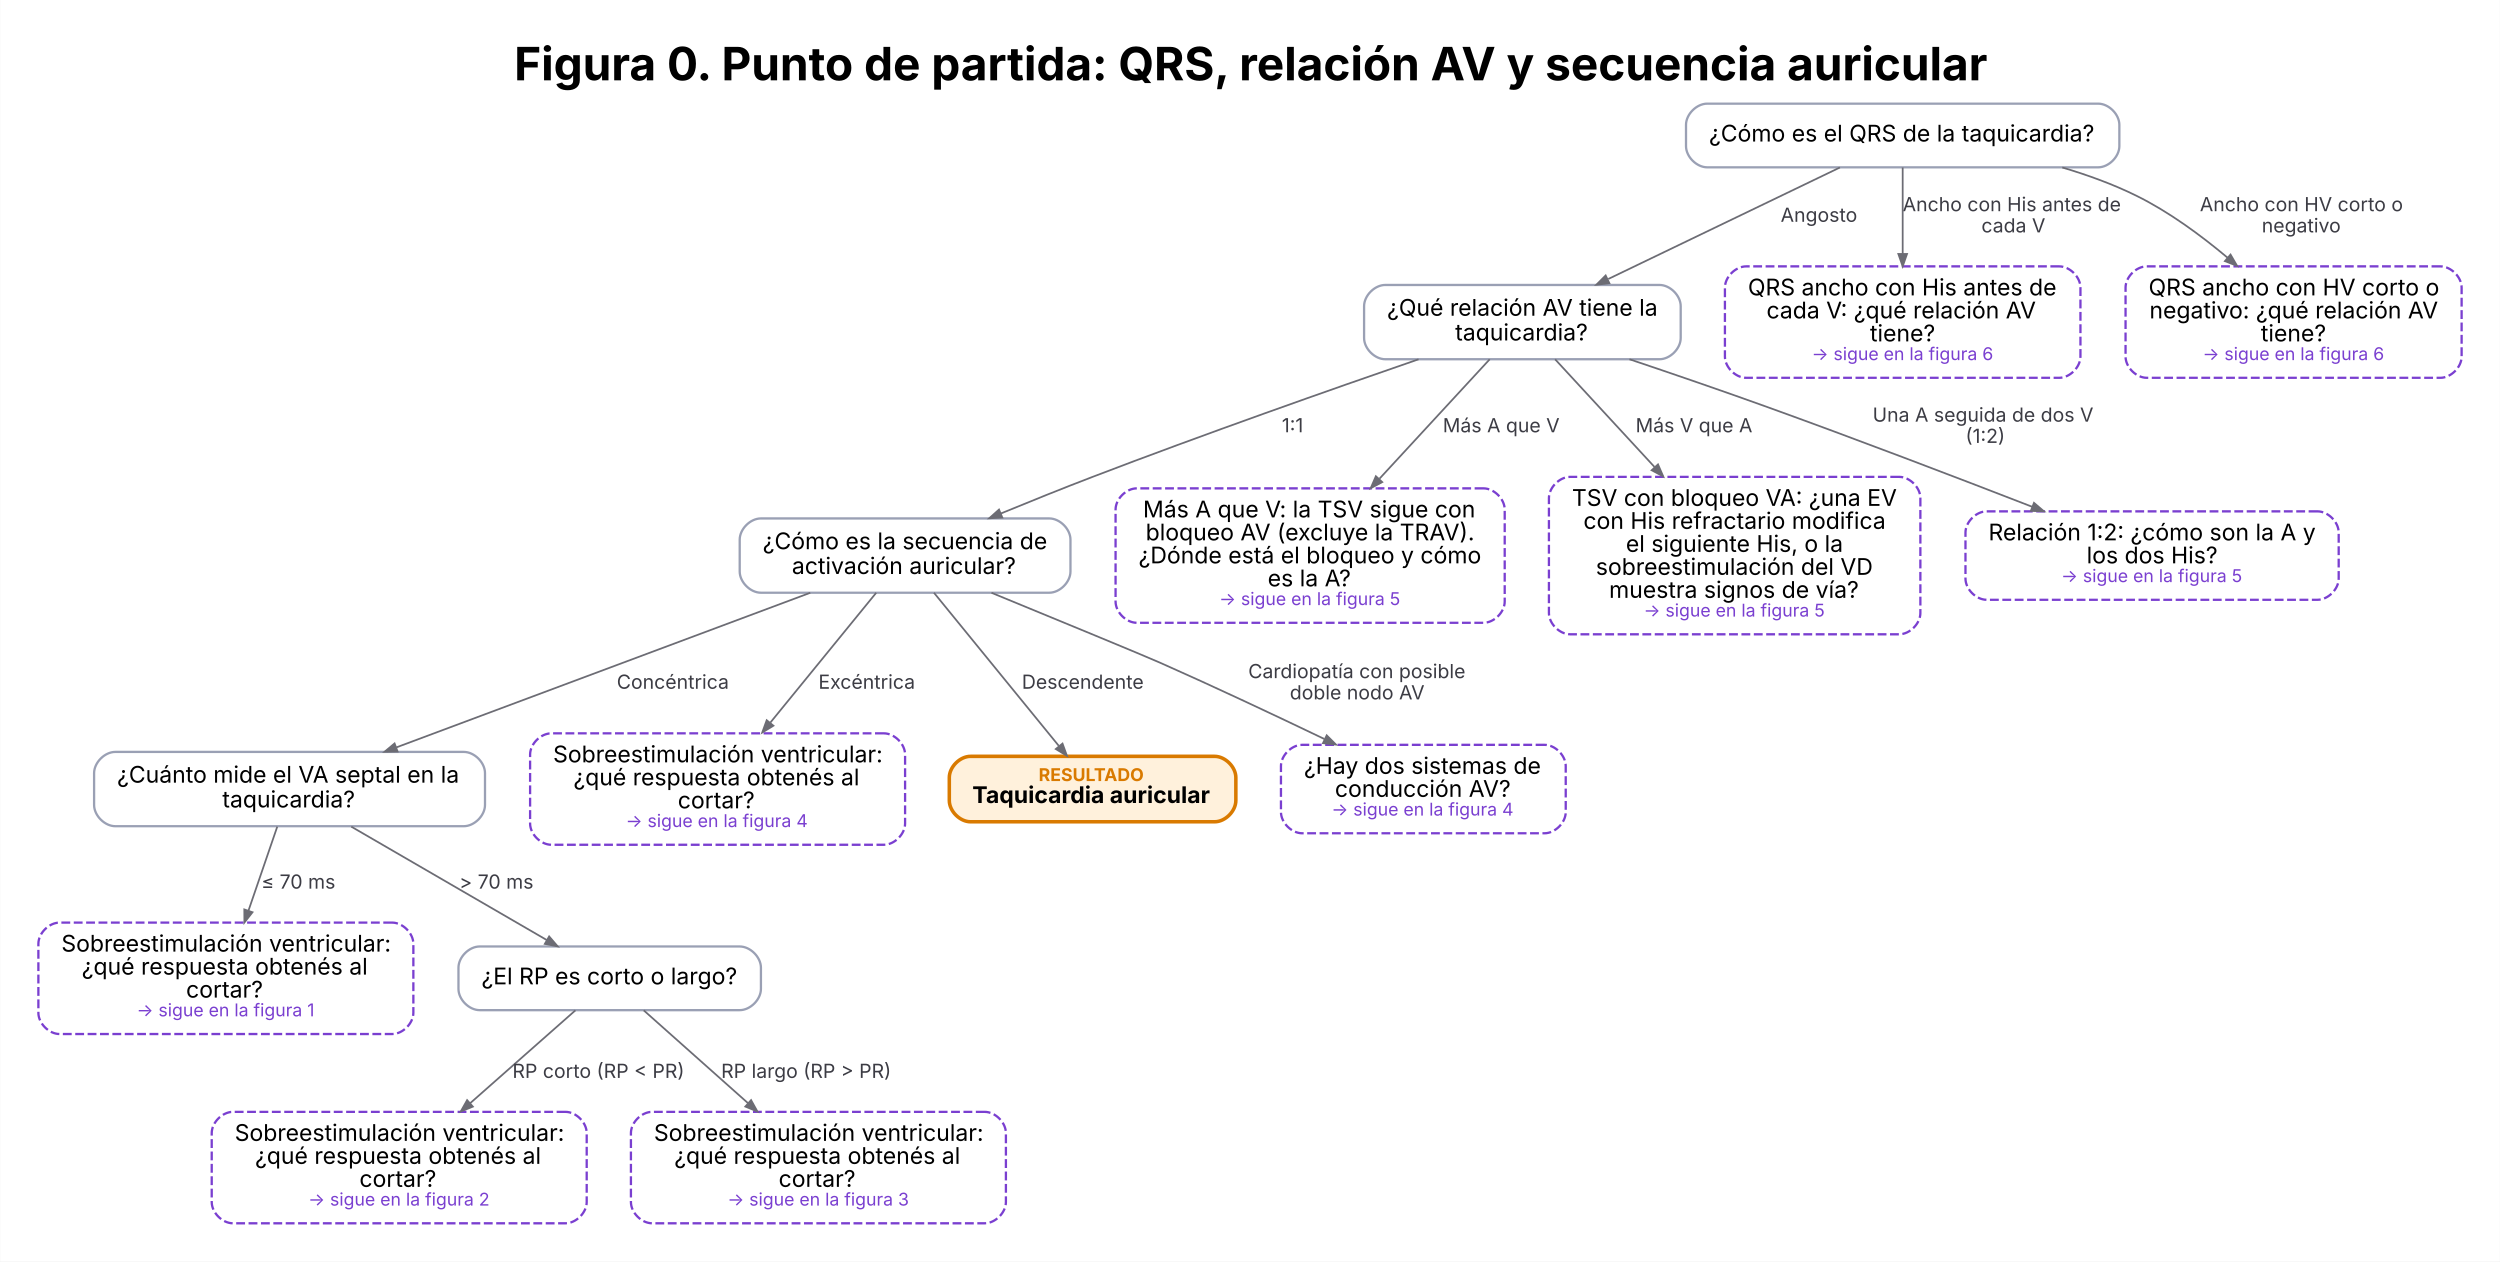
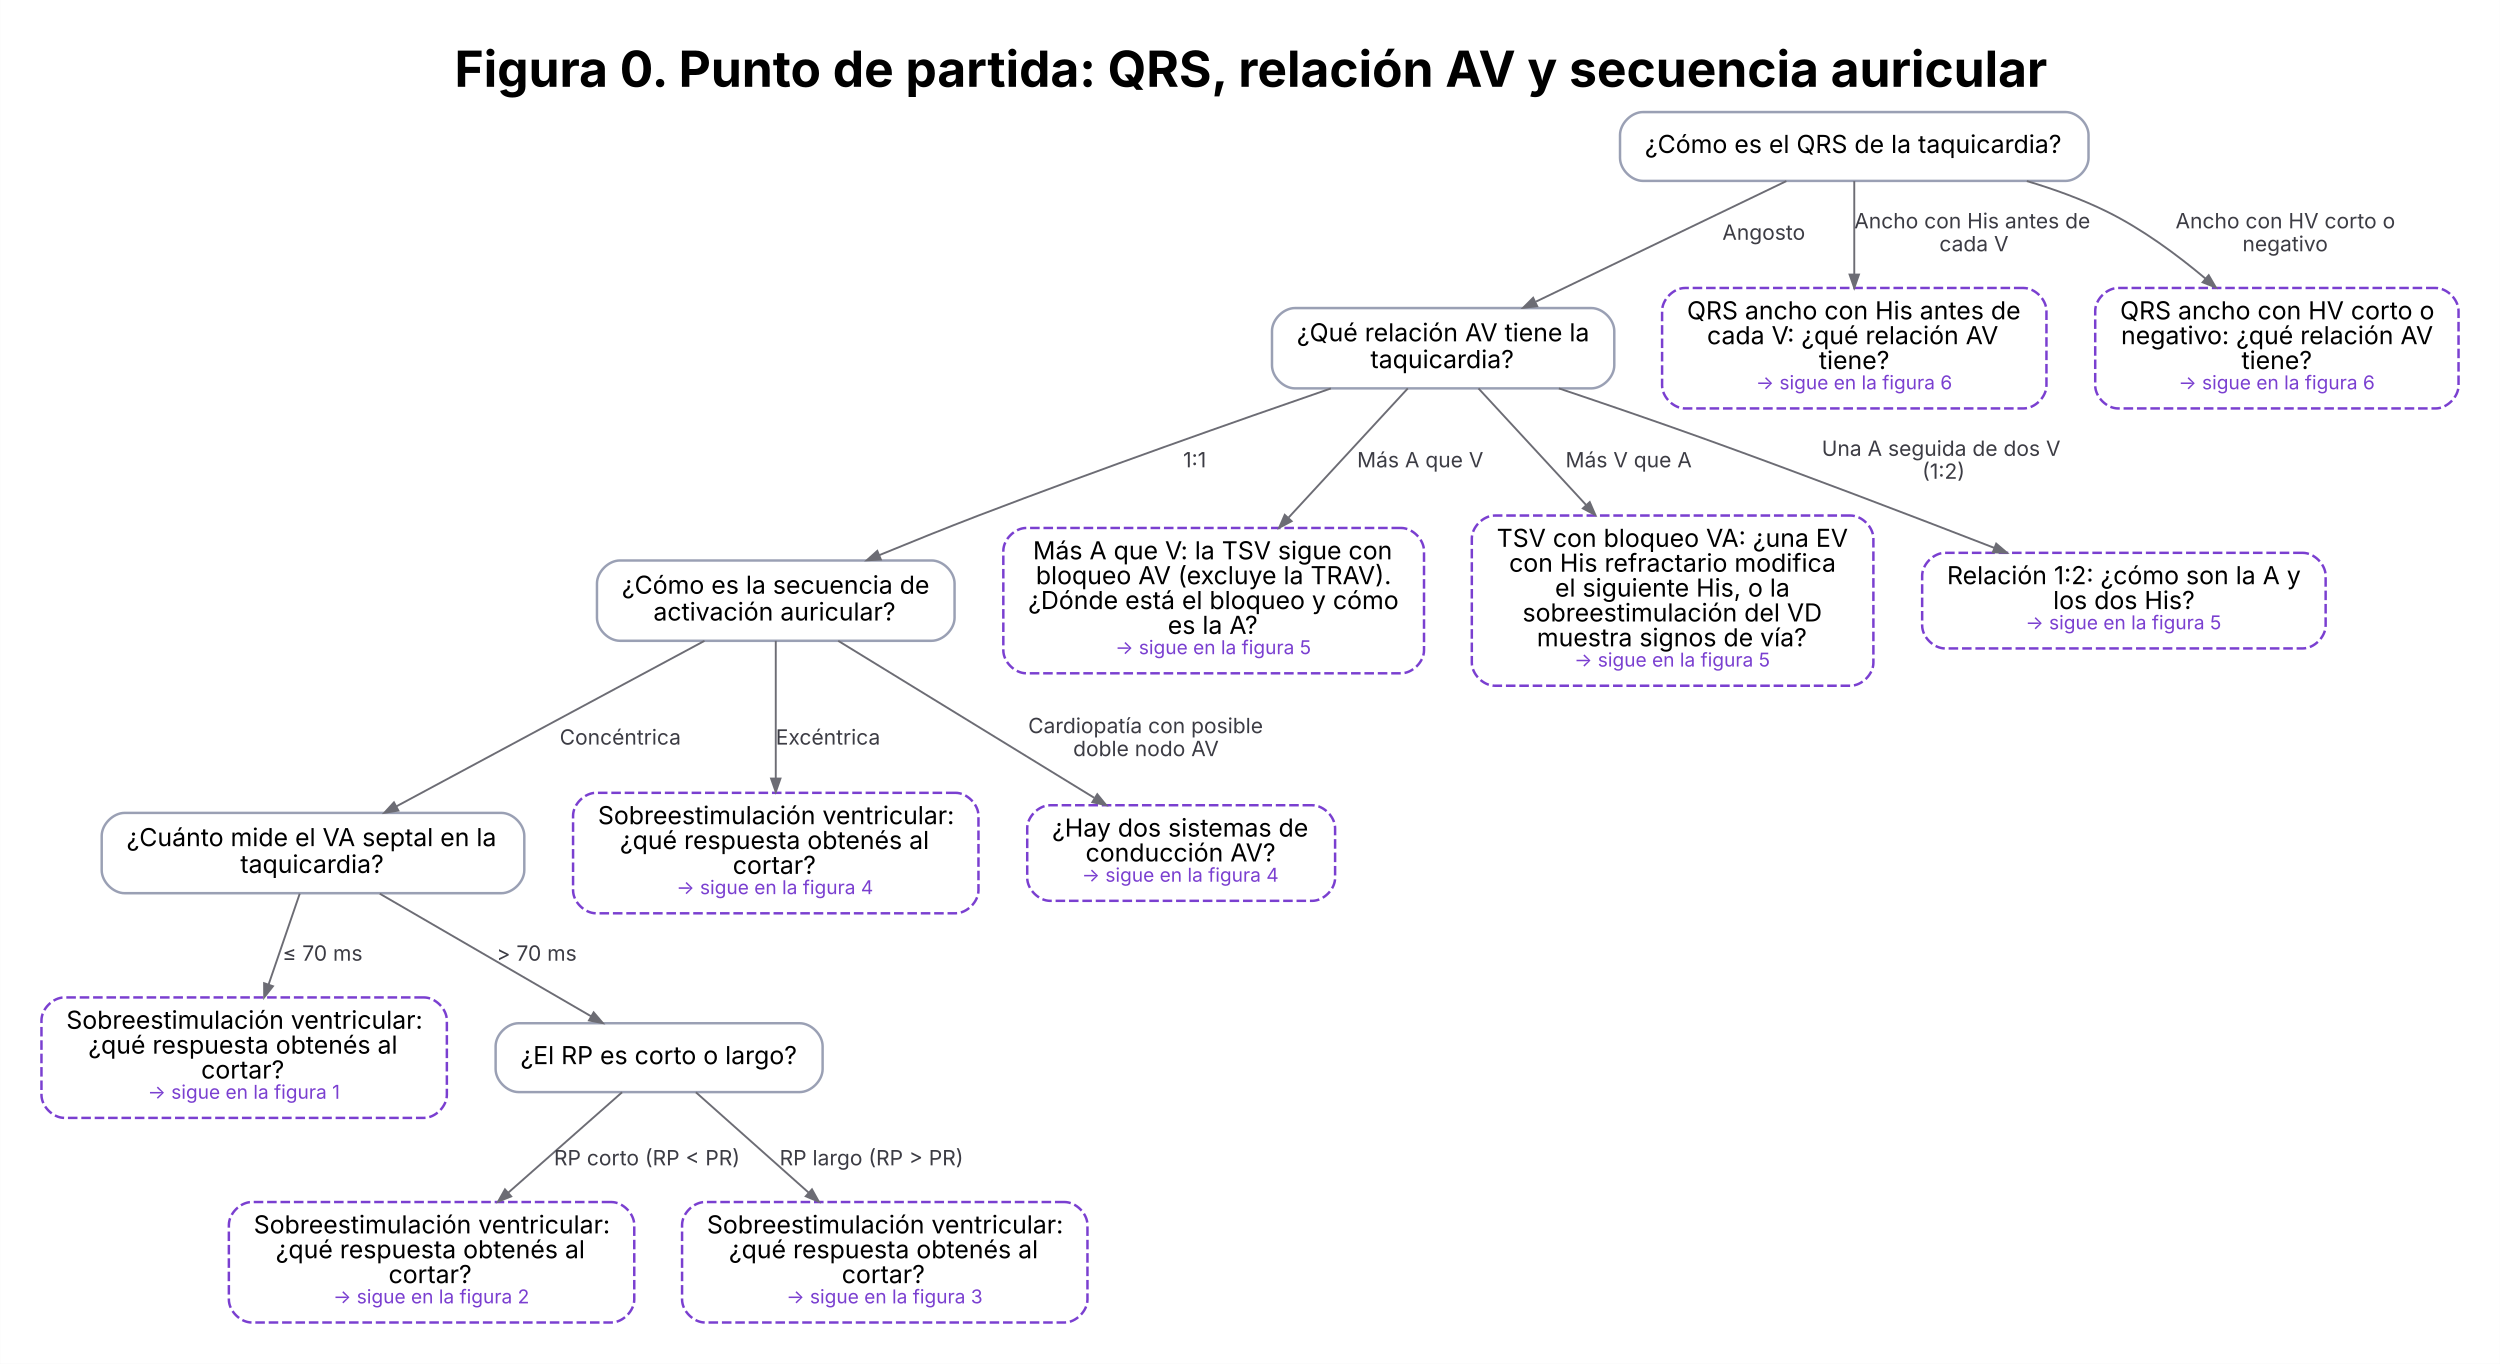
- <svg xmlns="http://www.w3.org/2000/svg" width="1413pt" height="713pt" viewBox="0.00 0.00 1413.20 713.20">
+ <svg xmlns="http://www.w3.org/2000/svg" width="1307pt" height="713pt" viewBox="0.00 0.00 1307.20 713.20">
  <g id="graph0" class="graph" transform="scale(1 1) rotate(0) translate(21.6 691.6)">
-     <polygon fill="white" stroke="transparent" points="-21.6,21.6 -21.6,-691.6 1391.6,-691.6 1391.6,21.6 -21.6,21.6" />
-     <text text-anchor="start" x="269" y="-646.2" font-family="Inter" font-weight="bold" font-size="26.00">Figura 0. Punto de partida: QRS, relación AV y secuencia auricular</text>
+     <polygon fill="white" stroke="transparent" points="-21.6,21.6 -21.6,-691.6 1285.6,-691.6 1285.6,21.6 -21.6,21.6" />
+     <text text-anchor="start" x="216" y="-646.2" font-family="Inter" font-weight="bold" font-size="26.00">Figura 0. Punto de partida: QRS, relación AV y secuencia auricular</text>
    <g id="node1" class="node">
-       <path fill="#ffffff" stroke="#9aa0b4" stroke-width="1.3" d="M1164.5,-633C1164.5,-633 943.5,-633 943.5,-633 937.5,-633 931.5,-627 931.5,-621 931.5,-621 931.5,-609 931.5,-609 931.5,-603 937.5,-597 943.5,-597 943.5,-597 1164.5,-597 1164.5,-597 1170.5,-597 1176.5,-603 1176.5,-609 1176.5,-609 1176.5,-621 1176.5,-621 1176.5,-627 1170.5,-633 1164.5,-633" />
-       <text text-anchor="start" x="944.5" y="-611.6" font-family="Inter" font-size="13.00">¿Cómo es el QRS de la taquicardia?</text>
+       <path fill="#ffffff" stroke="#9aa0b4" stroke-width="1.3" d="M1058.5,-633C1058.5,-633 837.5,-633 837.5,-633 831.5,-633 825.5,-627 825.5,-621 825.5,-621 825.5,-609 825.5,-609 825.5,-603 831.5,-597 837.5,-597 837.5,-597 1058.5,-597 1058.5,-597 1064.5,-597 1070.5,-603 1070.5,-609 1070.5,-609 1070.5,-621 1070.5,-621 1070.5,-627 1064.5,-633 1058.5,-633" />
+       <text text-anchor="start" x="838.5" y="-611.6" font-family="Inter" font-size="13.00">¿Cómo es el QRS de la taquicardia?</text>
    </g>
    <g id="node2" class="node">
-       <path fill="#ffffff" stroke="#9aa0b4" stroke-width="1.3" d="M916.5,-530.5C916.5,-530.5 761.5,-530.5 761.5,-530.5 755.5,-530.5 749.5,-524.5 749.5,-518.5 749.5,-518.5 749.5,-500.5 749.5,-500.5 749.5,-494.5 755.5,-488.5 761.5,-488.5 761.5,-488.5 916.5,-488.5 916.5,-488.5 922.5,-488.5 928.5,-494.5 928.5,-500.5 928.5,-500.5 928.5,-518.5 928.5,-518.5 928.5,-524.5 922.5,-530.5 916.5,-530.5" />
-       <text text-anchor="start" x="762.5" y="-513.1" font-family="Inter" font-size="13.00">¿Qué relación AV tiene la</text>
-       <text text-anchor="start" x="801" y="-499.1" font-family="Inter" font-size="13.00">taquicardia?</text>
+       <path fill="#ffffff" stroke="#9aa0b4" stroke-width="1.3" d="M810.5,-530.5C810.5,-530.5 655.5,-530.5 655.5,-530.5 649.5,-530.5 643.5,-524.5 643.5,-518.5 643.5,-518.5 643.5,-500.5 643.5,-500.5 643.5,-494.5 649.5,-488.5 655.5,-488.5 655.5,-488.5 810.5,-488.5 810.5,-488.5 816.5,-488.5 822.5,-494.5 822.5,-500.5 822.5,-500.5 822.5,-518.5 822.5,-518.5 822.5,-524.5 816.5,-530.5 810.5,-530.5" />
+       <text text-anchor="start" x="656.5" y="-513.1" font-family="Inter" font-size="13.00">¿Qué relación AV tiene la</text>
+       <text text-anchor="start" x="695" y="-499.1" font-family="Inter" font-size="13.00">taquicardia?</text>
    </g>
    <g id="edge1" class="edge">
-       <path fill="none" stroke="#6c6c74" d="M1018.5,-596.91C982.76,-579.7 927.36,-553.04 887.57,-533.88" />
-       <polygon fill="#6c6c74" stroke="#6c6c74" points="888.19,-531.46 880.82,-530.63 886.07,-535.88 888.19,-531.46" />
-       <text text-anchor="start" x="985" y="-566.2" font-family="Inter" font-size="11.00" fill="#3c3c44">Angosto</text>
+       <path fill="none" stroke="#6c6c74" d="M912.5,-596.91C876.76,-579.7 821.36,-553.04 781.57,-533.88" />
+       <polygon fill="#6c6c74" stroke="#6c6c74" points="782.19,-531.46 774.82,-530.63 780.07,-535.88 782.19,-531.46" />
+       <text text-anchor="start" x="879" y="-566.2" font-family="Inter" font-size="11.00" fill="#3c3c44">Angosto</text>
    </g>
    <g id="node3" class="node">
-       <path fill="none" stroke="#7a3fd0" stroke-width="1.3" stroke-dasharray="5,2" d="M1142.5,-541C1142.5,-541 965.5,-541 965.5,-541 959.5,-541 953.5,-535 953.5,-529 953.5,-529 953.5,-490 953.5,-490 953.5,-484 959.5,-478 965.5,-478 965.5,-478 1142.5,-478 1142.5,-478 1148.5,-478 1154.5,-484 1154.5,-490 1154.5,-490 1154.5,-529 1154.5,-529 1154.5,-535 1148.5,-541 1142.5,-541" />
-       <text text-anchor="start" x="966.5" y="-524.6" font-family="Inter" font-size="13.00">QRS ancho con His antes de</text>
-       <text text-anchor="start" x="977" y="-511.6" font-family="Inter" font-size="13.00">cada V: ¿qué relación AV</text>
-       <text text-anchor="start" x="1035.5" y="-498.6" font-family="Inter" font-size="13.00">tiene?</text>
-       <text text-anchor="start" x="1002.5" y="-488" font-family="Inter" font-size="10.00" fill="#7a3fd0">→ sigue en la figura 6</text>
+       <path fill="none" stroke="#7a3fd0" stroke-width="1.3" stroke-dasharray="5,2" d="M1036.5,-541C1036.5,-541 859.5,-541 859.5,-541 853.5,-541 847.5,-535 847.5,-529 847.5,-529 847.5,-490 847.5,-490 847.5,-484 853.5,-478 859.5,-478 859.5,-478 1036.5,-478 1036.5,-478 1042.5,-478 1048.5,-484 1048.5,-490 1048.5,-490 1048.5,-529 1048.5,-529 1048.5,-535 1042.5,-541 1036.5,-541" />
+       <text text-anchor="start" x="860.5" y="-524.6" font-family="Inter" font-size="13.00">QRS ancho con His antes de</text>
+       <text text-anchor="start" x="871" y="-511.6" font-family="Inter" font-size="13.00">cada V: ¿qué relación AV</text>
+       <text text-anchor="start" x="929.5" y="-498.6" font-family="Inter" font-size="13.00">tiene?</text>
+       <text text-anchor="start" x="896.5" y="-488" font-family="Inter" font-size="10.00" fill="#7a3fd0">→ sigue en la figura 6</text>
    </g>
    <g id="edge2" class="edge">
-       <path fill="none" stroke="#6c6c74" d="M1054,-596.91C1054,-583.65 1054,-564.76 1054,-548.03" />
-       <polygon fill="#6c6c74" stroke="#6c6c74" points="1056.45,-548.01 1054,-541.01 1051.55,-548.01 1056.45,-548.01" />
-       <text text-anchor="start" x="1054" y="-572.2" font-family="Inter" font-size="11.00" fill="#3c3c44">Ancho con His antes de</text>
-       <text text-anchor="start" x="1098.5" y="-560.2" font-family="Inter" font-size="11.00" fill="#3c3c44">cada V</text>
+       <path fill="none" stroke="#6c6c74" d="M948,-596.91C948,-583.65 948,-564.76 948,-548.03" />
+       <polygon fill="#6c6c74" stroke="#6c6c74" points="950.45,-548.01 948,-541.01 945.55,-548.01 950.45,-548.01" />
+       <text text-anchor="start" x="948" y="-572.2" font-family="Inter" font-size="11.00" fill="#3c3c44">Ancho con His antes de</text>
+       <text text-anchor="start" x="992.5" y="-560.2" font-family="Inter" font-size="11.00" fill="#3c3c44">cada V</text>
    </g>
    <g id="node4" class="node">
-       <path fill="none" stroke="#7a3fd0" stroke-width="1.3" stroke-dasharray="5,2" d="M1358,-541C1358,-541 1192,-541 1192,-541 1186,-541 1180,-535 1180,-529 1180,-529 1180,-490 1180,-490 1180,-484 1186,-478 1192,-478 1192,-478 1358,-478 1358,-478 1364,-478 1370,-484 1370,-490 1370,-490 1370,-529 1370,-529 1370,-535 1364,-541 1358,-541" />
-       <text text-anchor="start" x="1193" y="-524.6" font-family="Inter" font-size="13.00">QRS ancho con HV corto o</text>
-       <text text-anchor="start" x="1193.5" y="-511.6" font-family="Inter" font-size="13.00">negativo: ¿qué relación AV</text>
-       <text text-anchor="start" x="1256.5" y="-498.6" font-family="Inter" font-size="13.00">tiene?</text>
-       <text text-anchor="start" x="1223.5" y="-488" font-family="Inter" font-size="10.00" fill="#7a3fd0">→ sigue en la figura 6</text>
+       <path fill="none" stroke="#7a3fd0" stroke-width="1.3" stroke-dasharray="5,2" d="M1252,-541C1252,-541 1086,-541 1086,-541 1080,-541 1074,-535 1074,-529 1074,-529 1074,-490 1074,-490 1074,-484 1080,-478 1086,-478 1086,-478 1252,-478 1252,-478 1258,-478 1264,-484 1264,-490 1264,-490 1264,-529 1264,-529 1264,-535 1258,-541 1252,-541" />
+       <text text-anchor="start" x="1087" y="-524.6" font-family="Inter" font-size="13.00">QRS ancho con HV corto o</text>
+       <text text-anchor="start" x="1087.5" y="-511.6" font-family="Inter" font-size="13.00">negativo: ¿qué relación AV</text>
+       <text text-anchor="start" x="1150.5" y="-498.6" font-family="Inter" font-size="13.00">tiene?</text>
+       <text text-anchor="start" x="1117.5" y="-488" font-family="Inter" font-size="10.00" fill="#7a3fd0">→ sigue en la figura 6</text>
    </g>
    <g id="edge3" class="edge">
-       <path fill="none" stroke="#6c6c74" d="M1144.24,-596.91C1158.58,-592.65 1172.97,-587.42 1186,-581 1204.43,-571.93 1222.6,-558.56 1237.67,-545.9" />
-       <polygon fill="#6c6c74" stroke="#6c6c74" points="1239.35,-547.69 1243.08,-541.27 1236.17,-543.96 1239.35,-547.69" />
-       <text text-anchor="start" x="1222" y="-572.2" font-family="Inter" font-size="11.00" fill="#3c3c44">Ancho con HV corto o</text>
-       <text text-anchor="start" x="1257" y="-560.2" font-family="Inter" font-size="11.00" fill="#3c3c44">negativo</text>
+       <path fill="none" stroke="#6c6c74" d="M1038.24,-596.91C1052.58,-592.65 1066.97,-587.42 1080,-581 1098.43,-571.93 1116.6,-558.56 1131.67,-545.9" />
+       <polygon fill="#6c6c74" stroke="#6c6c74" points="1133.35,-547.69 1137.08,-541.27 1130.17,-543.96 1133.35,-547.69" />
+       <text text-anchor="start" x="1116" y="-572.2" font-family="Inter" font-size="11.00" fill="#3c3c44">Ancho con HV corto o</text>
+       <text text-anchor="start" x="1151" y="-560.2" font-family="Inter" font-size="11.00" fill="#3c3c44">negativo</text>
    </g>
    <g id="node5" class="node">
-       <path fill="#ffffff" stroke="#9aa0b4" stroke-width="1.3" d="M571.5,-398.5C571.5,-398.5 408.5,-398.5 408.5,-398.5 402.5,-398.5 396.5,-392.5 396.5,-386.5 396.5,-386.5 396.5,-368.5 396.5,-368.5 396.5,-362.5 402.5,-356.5 408.5,-356.5 408.5,-356.5 571.5,-356.5 571.5,-356.5 577.5,-356.5 583.5,-362.5 583.5,-368.5 583.5,-368.5 583.5,-386.5 583.5,-386.5 583.5,-392.5 577.5,-398.5 571.5,-398.5" />
-       <text text-anchor="start" x="409.5" y="-381.1" font-family="Inter" font-size="13.00">¿Cómo es la secuencia de</text>
-       <text text-anchor="start" x="426" y="-367.1" font-family="Inter" font-size="13.00">activación auricular?</text>
+       <path fill="#ffffff" stroke="#9aa0b4" stroke-width="1.3" d="M465.5,-398.5C465.5,-398.5 302.5,-398.5 302.5,-398.5 296.5,-398.5 290.5,-392.5 290.5,-386.5 290.5,-386.5 290.5,-368.5 290.5,-368.5 290.5,-362.5 296.5,-356.5 302.5,-356.5 302.5,-356.5 465.5,-356.5 465.5,-356.5 471.5,-356.5 477.5,-362.5 477.5,-368.5 477.5,-368.5 477.5,-386.5 477.5,-386.5 477.5,-392.5 471.5,-398.5 465.5,-398.5" />
+       <text text-anchor="start" x="303.5" y="-381.1" font-family="Inter" font-size="13.00">¿Cómo es la secuencia de</text>
+       <text text-anchor="start" x="320" y="-367.1" font-family="Inter" font-size="13.00">activación auricular?</text>
    </g>
    <g id="edge4" class="edge">
-       <path fill="none" stroke="#6c6c74" d="M780.29,-488.47C730.89,-471.42 658.52,-445.94 596,-422 579.03,-415.5 560.67,-408.1 544.07,-401.27" />
-       <polygon fill="#6c6c74" stroke="#6c6c74" points="544.97,-398.99 537.56,-398.58 543.1,-403.52 544.97,-398.99" />
-       <text text-anchor="start" x="703" y="-447.2" font-family="Inter" font-size="11.00" fill="#3c3c44">1:1</text>
+       <path fill="none" stroke="#6c6c74" d="M674.29,-488.47C624.89,-471.42 552.52,-445.94 490,-422 473.03,-415.5 454.67,-408.1 438.07,-401.27" />
+       <polygon fill="#6c6c74" stroke="#6c6c74" points="438.97,-398.99 431.56,-398.58 437.1,-403.52 438.97,-398.99" />
+       <text text-anchor="start" x="597" y="-447.2" font-family="Inter" font-size="11.00" fill="#3c3c44">1:1</text>
    </g>
    <g id="node6" class="node">
-       <path fill="none" stroke="#7a3fd0" stroke-width="1.3" stroke-dasharray="5,2" d="M817,-415.5C817,-415.5 621,-415.5 621,-415.5 615,-415.5 609,-409.5 609,-403.5 609,-403.5 609,-351.5 609,-351.5 609,-345.5 615,-339.5 621,-339.5 621,-339.5 817,-339.5 817,-339.5 823,-339.5 829,-345.5 829,-351.5 829,-351.5 829,-403.5 829,-403.5 829,-409.5 823,-415.5 817,-415.5" />
-       <text text-anchor="start" x="624.5" y="-399.1" font-family="Inter" font-size="13.00">Más A que V: la TSV sigue con</text>
-       <text text-anchor="start" x="626" y="-386.1" font-family="Inter" font-size="13.00">bloqueo AV (excluye la TRAV).</text>
-       <text text-anchor="start" x="622" y="-373.1" font-family="Inter" font-size="13.00">¿Dónde está el bloqueo y cómo</text>
-       <text text-anchor="start" x="695" y="-360.1" font-family="Inter" font-size="13.00">es la A?</text>
-       <text text-anchor="start" x="667.5" y="-349.5" font-family="Inter" font-size="10.00" fill="#7a3fd0">→ sigue en la figura 5</text>
+       <path fill="none" stroke="#7a3fd0" stroke-width="1.3" stroke-dasharray="5,2" d="M711,-415.5C711,-415.5 515,-415.5 515,-415.5 509,-415.5 503,-409.5 503,-403.5 503,-403.5 503,-351.5 503,-351.5 503,-345.5 509,-339.5 515,-339.5 515,-339.5 711,-339.5 711,-339.5 717,-339.5 723,-345.5 723,-351.5 723,-351.5 723,-403.5 723,-403.5 723,-409.5 717,-415.5 711,-415.5" />
+       <text text-anchor="start" x="518.5" y="-399.1" font-family="Inter" font-size="13.00">Más A que V: la TSV sigue con</text>
+       <text text-anchor="start" x="520" y="-386.1" font-family="Inter" font-size="13.00">bloqueo AV (excluye la TRAV).</text>
+       <text text-anchor="start" x="516" y="-373.1" font-family="Inter" font-size="13.00">¿Dónde está el bloqueo y cómo</text>
+       <text text-anchor="start" x="589" y="-360.1" font-family="Inter" font-size="13.00">es la A?</text>
+       <text text-anchor="start" x="561.5" y="-349.5" font-family="Inter" font-size="10.00" fill="#7a3fd0">→ sigue en la figura 5</text>
    </g>
    <g id="edge5" class="edge">
-       <path fill="none" stroke="#6c6c74" d="M820.51,-488.47C803.96,-470.54 779.13,-443.64 758.18,-420.94" />
-       <polygon fill="#6c6c74" stroke="#6c6c74" points="759.76,-419.05 753.22,-415.57 756.16,-422.37 759.76,-419.05" />
-       <text text-anchor="start" x="794" y="-447.2" font-family="Inter" font-size="11.00" fill="#3c3c44">Más A que V</text>
+       <path fill="none" stroke="#6c6c74" d="M714.51,-488.47C697.96,-470.54 673.13,-443.64 652.18,-420.94" />
+       <polygon fill="#6c6c74" stroke="#6c6c74" points="653.76,-419.05 647.22,-415.57 650.16,-422.37 653.76,-419.05" />
+       <text text-anchor="start" x="688" y="-447.2" font-family="Inter" font-size="11.00" fill="#3c3c44">Más A que V</text>
    </g>
    <g id="node7" class="node">
-       <path fill="none" stroke="#7a3fd0" stroke-width="1.3" stroke-dasharray="5,2" d="M1052,-422C1052,-422 866,-422 866,-422 860,-422 854,-416 854,-410 854,-410 854,-345 854,-345 854,-339 860,-333 866,-333 866,-333 1052,-333 1052,-333 1058,-333 1064,-339 1064,-345 1064,-345 1064,-410 1064,-410 1064,-416 1058,-422 1052,-422" />
-       <text text-anchor="start" x="867" y="-405.6" font-family="Inter" font-size="13.00">TSV con bloqueo VA: ¿una EV</text>
-       <text text-anchor="start" x="873.5" y="-392.6" font-family="Inter" font-size="13.00">con His refractario modifica</text>
-       <text text-anchor="start" x="897.5" y="-379.6" font-family="Inter" font-size="13.00">el siguiente His, o la</text>
-       <text text-anchor="start" x="880.5" y="-366.6" font-family="Inter" font-size="13.00">sobreestimulación del VD</text>
-       <text text-anchor="start" x="888" y="-353.6" font-family="Inter" font-size="13.00">muestra signos de vía?</text>
-       <text text-anchor="start" x="907.5" y="-343" font-family="Inter" font-size="10.00" fill="#7a3fd0">→ sigue en la figura 5</text>
+       <path fill="none" stroke="#7a3fd0" stroke-width="1.3" stroke-dasharray="5,2" d="M946,-422C946,-422 760,-422 760,-422 754,-422 748,-416 748,-410 748,-410 748,-345 748,-345 748,-339 754,-333 760,-333 760,-333 946,-333 946,-333 952,-333 958,-339 958,-345 958,-345 958,-410 958,-410 958,-416 952,-422 946,-422" />
+       <text text-anchor="start" x="761" y="-405.6" font-family="Inter" font-size="13.00">TSV con bloqueo VA: ¿una EV</text>
+       <text text-anchor="start" x="767.5" y="-392.6" font-family="Inter" font-size="13.00">con His refractario modifica</text>
+       <text text-anchor="start" x="791.5" y="-379.6" font-family="Inter" font-size="13.00">el siguiente His, o la</text>
+       <text text-anchor="start" x="774.5" y="-366.6" font-family="Inter" font-size="13.00">sobreestimulación del VD</text>
+       <text text-anchor="start" x="782" y="-353.6" font-family="Inter" font-size="13.00">muestra signos de vía?</text>
+       <text text-anchor="start" x="801.5" y="-343" font-family="Inter" font-size="10.00" fill="#7a3fd0">→ sigue en la figura 5</text>
    </g>
    <g id="edge6" class="edge">
-       <path fill="none" stroke="#6c6c74" d="M857.49,-488.47C872.46,-472.25 894.19,-448.71 913.71,-427.57" />
-       <polygon fill="#6c6c74" stroke="#6c6c74" points="915.67,-429.05 918.62,-422.25 912.07,-425.73 915.67,-429.05" />
-       <text text-anchor="start" x="903" y="-447.2" font-family="Inter" font-size="11.00" fill="#3c3c44">Más V que A</text>
+       <path fill="none" stroke="#6c6c74" d="M751.49,-488.47C766.46,-472.25 788.19,-448.71 807.71,-427.57" />
+       <polygon fill="#6c6c74" stroke="#6c6c74" points="809.67,-429.05 812.62,-422.25 806.07,-425.73 809.67,-429.05" />
+       <text text-anchor="start" x="797" y="-447.2" font-family="Inter" font-size="11.00" fill="#3c3c44">Más V que A</text>
    </g>
    <g id="node8" class="node">
-       <path fill="none" stroke="#7a3fd0" stroke-width="1.3" stroke-dasharray="5,2" d="M1288.5,-402.5C1288.5,-402.5 1101.5,-402.5 1101.5,-402.5 1095.5,-402.5 1089.5,-396.5 1089.5,-390.5 1089.5,-390.5 1089.5,-364.5 1089.5,-364.5 1089.5,-358.5 1095.5,-352.5 1101.5,-352.5 1101.5,-352.5 1288.5,-352.5 1288.5,-352.5 1294.5,-352.5 1300.5,-358.5 1300.5,-364.5 1300.5,-364.5 1300.5,-390.5 1300.5,-390.5 1300.5,-396.5 1294.5,-402.5 1288.5,-402.5" />
-       <text text-anchor="start" x="1102.5" y="-386.1" font-family="Inter" font-size="13.00">Relación 1:2: ¿cómo son la A y</text>
-       <text text-anchor="start" x="1158" y="-373.1" font-family="Inter" font-size="13.00">los dos His?</text>
-       <text text-anchor="start" x="1143.5" y="-362.5" font-family="Inter" font-size="10.00" fill="#7a3fd0">→ sigue en la figura 5</text>
+       <path fill="none" stroke="#7a3fd0" stroke-width="1.3" stroke-dasharray="5,2" d="M1182.5,-402.5C1182.5,-402.5 995.5,-402.5 995.5,-402.5 989.5,-402.5 983.5,-396.5 983.5,-390.5 983.5,-390.5 983.5,-364.5 983.5,-364.5 983.5,-358.5 989.5,-352.5 995.5,-352.5 995.5,-352.5 1182.5,-352.5 1182.5,-352.5 1188.5,-352.5 1194.5,-358.5 1194.5,-364.5 1194.5,-364.5 1194.5,-390.5 1194.5,-390.5 1194.5,-396.5 1188.5,-402.5 1182.5,-402.5" />
+       <text text-anchor="start" x="996.5" y="-386.1" font-family="Inter" font-size="13.00">Relación 1:2: ¿cómo son la A y</text>
+       <text text-anchor="start" x="1052" y="-373.1" font-family="Inter" font-size="13.00">los dos His?</text>
+       <text text-anchor="start" x="1037.5" y="-362.5" font-family="Inter" font-size="10.00" fill="#7a3fd0">→ sigue en la figura 5</text>
    </g>
    <g id="edge7" class="edge">
-       <path fill="none" stroke="#6c6c74" d="M899.53,-488.49C923.42,-480.46 951.07,-470.98 976,-462 1026.98,-443.64 1084.18,-421.78 1127.33,-405.04" />
-       <polygon fill="#6c6c74" stroke="#6c6c74" points="1128.23,-407.32 1133.87,-402.5 1126.45,-402.75 1128.23,-407.32" />
-       <text text-anchor="start" x="1037" y="-453.2" font-family="Inter" font-size="11.00" fill="#3c3c44">Una A seguida de dos V</text>
-       <text text-anchor="start" x="1089.5" y="-441.2" font-family="Inter" font-size="11.00" fill="#3c3c44">(1:2)</text>
+       <path fill="none" stroke="#6c6c74" d="M793.53,-488.49C817.42,-480.46 845.07,-470.98 870,-462 920.98,-443.64 978.18,-421.78 1021.33,-405.04" />
+       <polygon fill="#6c6c74" stroke="#6c6c74" points="1022.23,-407.32 1027.87,-402.5 1020.45,-402.75 1022.23,-407.32" />
+       <text text-anchor="start" x="931" y="-453.2" font-family="Inter" font-size="11.00" fill="#3c3c44">Una A seguida de dos V</text>
+       <text text-anchor="start" x="983.5" y="-441.2" font-family="Inter" font-size="11.00" fill="#3c3c44">(1:2)</text>
    </g>
    <g id="node9" class="node">
      <path fill="#ffffff" stroke="#9aa0b4" stroke-width="1.3" d="M240.5,-266.5C240.5,-266.5 43.5,-266.5 43.5,-266.5 37.5,-266.5 31.5,-260.5 31.5,-254.5 31.5,-254.5 31.5,-236.5 31.5,-236.5 31.5,-230.5 37.5,-224.5 43.5,-224.5 43.5,-224.5 240.5,-224.5 240.5,-224.5 246.5,-224.5 252.5,-230.5 252.5,-236.5 252.5,-236.5 252.5,-254.5 252.5,-254.5 252.5,-260.5 246.5,-266.5 240.5,-266.5" />
      <text text-anchor="start" x="44.5" y="-249.1" font-family="Inter" font-size="13.00">¿Cuánto mide el VA septal en la</text>
      <text text-anchor="start" x="104" y="-235.1" font-family="Inter" font-size="13.00">taquicardia?</text>
    </g>
    <g id="edge8" class="edge">
-       <path fill="none" stroke="#6c6c74" d="M436.39,-356.47C373.16,-332.85 268.35,-293.7 202.33,-269.04" />
-       <polygon fill="#6c6c74" stroke="#6c6c74" points="203.09,-266.7 195.67,-266.55 201.37,-271.3 203.09,-266.7" />
-       <text text-anchor="start" x="327" y="-302.2" font-family="Inter" font-size="11.00" fill="#3c3c44">Concéntrica</text>
+       <path fill="none" stroke="#6c6c74" d="M346.72,-356.47C303.28,-333.14 231.62,-294.64 185.64,-269.94" />
+       <polygon fill="#6c6c74" stroke="#6c6c74" points="186.65,-267.7 179.32,-266.55 184.33,-272.02 186.65,-267.7" />
+       <text text-anchor="start" x="271" y="-302.2" font-family="Inter" font-size="11.00" fill="#3c3c44">Concéntrica</text>
    </g>
    <g id="node10" class="node">
      <path fill="none" stroke="#7a3fd0" stroke-width="1.3" stroke-dasharray="5,2" d="M478,-277C478,-277 290,-277 290,-277 284,-277 278,-271 278,-265 278,-265 278,-226 278,-226 278,-220 284,-214 290,-214 290,-214 478,-214 478,-214 484,-214 490,-220 490,-226 490,-226 490,-265 490,-265 490,-271 484,-277 478,-277" />
      <text text-anchor="start" x="291" y="-260.6" font-family="Inter" font-size="13.00">Sobreestimulación ventricular:</text>
      <text text-anchor="start" x="302.5" y="-247.6" font-family="Inter" font-size="13.00">¿qué respuesta obtenés al</text>
      <text text-anchor="start" x="361.5" y="-234.6" font-family="Inter" font-size="13.00">cortar?</text>
      <text text-anchor="start" x="332" y="-224" font-family="Inter" font-size="10.00" fill="#7a3fd0">→ sigue en la figura 4</text>
    </g>
    <g id="edge9" class="edge">
-       <path fill="none" stroke="#6c6c74" d="M473.67,-356.47C457.76,-336.96 433.19,-306.83 413.79,-283.04" />
-       <polygon fill="#6c6c74" stroke="#6c6c74" points="415.56,-281.32 409.23,-277.45 411.76,-284.42 415.56,-281.32" />
-       <text text-anchor="start" x="441" y="-302.2" font-family="Inter" font-size="11.00" fill="#3c3c44">Excéntrica</text>
+       <path fill="none" stroke="#6c6c74" d="M384,-356.47C384,-337.37 384,-308.09 384,-284.55" />
+       <polygon fill="#6c6c74" stroke="#6c6c74" points="386.45,-284.45 384,-277.45 381.55,-284.45 386.45,-284.45" />
+       <text text-anchor="start" x="384" y="-302.2" font-family="Inter" font-size="11.00" fill="#3c3c44">Excéntrica</text>
    </g>
    <g id="node11" class="node">
-       <path fill="#fff1dc" stroke="#d97a00" stroke-width="2" d="M665,-264C665,-264 527,-264 527,-264 521,-264 515,-258 515,-252 515,-252 515,-239 515,-239 515,-233 521,-227 527,-227 527,-227 665,-227 665,-227 671,-227 677,-233 677,-239 677,-239 677,-252 677,-252 677,-258 671,-264 665,-264" />
-       <text text-anchor="start" x="565.5" y="-250" font-family="Inter" font-weight="bold" font-size="10.00" fill="#d97a00">RESULTADO</text>
-       <text text-anchor="start" x="528" y="-237.6" font-family="Inter" font-weight="bold" font-size="13.00">Taquicardia auricular</text>
+       <path fill="none" stroke="#7a3fd0" stroke-width="1.3" stroke-dasharray="5,2" d="M664.5,-270.5C664.5,-270.5 527.5,-270.5 527.5,-270.5 521.5,-270.5 515.5,-264.5 515.5,-258.5 515.5,-258.5 515.5,-232.5 515.5,-232.5 515.5,-226.5 521.5,-220.5 527.5,-220.5 527.5,-220.5 664.5,-220.5 664.5,-220.5 670.5,-220.5 676.5,-226.5 676.5,-232.5 676.5,-232.5 676.5,-258.5 676.5,-258.5 676.5,-264.5 670.5,-270.5 664.5,-270.5" />
+       <text text-anchor="start" x="528.5" y="-254.1" font-family="Inter" font-size="13.00">¿Hay dos sistemas de</text>
+       <text text-anchor="start" x="546" y="-241.1" font-family="Inter" font-size="13.00">conducción AV?</text>
+       <text text-anchor="start" x="544" y="-230.5" font-family="Inter" font-size="10.00" fill="#7a3fd0">→ sigue en la figura 4</text>
    </g>
    <g id="edge10" class="edge">
-       <path fill="none" stroke="#6c6c74" d="M506.33,-356.47C525.36,-333.13 556.77,-294.61 576.91,-269.91" />
-       <polygon fill="#6c6c74" stroke="#6c6c74" points="579,-271.22 581.53,-264.25 575.2,-268.13 579,-271.22" />
-       <text text-anchor="start" x="556" y="-302.2" font-family="Inter" font-size="11.00" fill="#3c3c44">Descendente</text>
+       <path fill="none" stroke="#6c6c74" d="M416.66,-356.47C452.49,-334.5 510.25,-299.08 550.51,-274.4" />
+       <polygon fill="#6c6c74" stroke="#6c6c74" points="552.13,-276.28 556.81,-270.53 549.56,-272.1 552.13,-276.28" />
+       <text text-anchor="start" x="516" y="-308.2" font-family="Inter" font-size="11.00" fill="#3c3c44">Cardiopatía con posible</text>
+       <text text-anchor="start" x="539.5" y="-296.2" font-family="Inter" font-size="11.00" fill="#3c3c44">doble nodo AV</text>
    </g>
    <g id="node12" class="node">
-       <path fill="none" stroke="#7a3fd0" stroke-width="1.3" stroke-dasharray="5,2" d="M851.5,-270.5C851.5,-270.5 714.5,-270.5 714.5,-270.5 708.5,-270.5 702.5,-264.5 702.5,-258.5 702.5,-258.5 702.5,-232.5 702.5,-232.5 702.5,-226.5 708.5,-220.5 714.5,-220.5 714.5,-220.5 851.5,-220.5 851.5,-220.5 857.5,-220.5 863.5,-226.5 863.5,-232.5 863.5,-232.5 863.5,-258.5 863.5,-258.5 863.5,-264.5 857.5,-270.5 851.5,-270.5" />
-       <text text-anchor="start" x="715.5" y="-254.1" font-family="Inter" font-size="13.00">¿Hay dos sistemas de</text>
-       <text text-anchor="start" x="733" y="-241.1" font-family="Inter" font-size="13.00">conducción AV?</text>
-       <text text-anchor="start" x="731" y="-230.5" font-family="Inter" font-size="10.00" fill="#7a3fd0">→ sigue en la figura 4</text>
-     </g>
-     <g id="edge11" class="edge">
-       <path fill="none" stroke="#6c6c74" d="M538.85,-356.46C576.88,-340.83 624.72,-321.11 634,-317 665.01,-303.27 699.23,-287.14 727.06,-273.78" />
-       <polygon fill="#6c6c74" stroke="#6c6c74" points="728.37,-275.87 733.62,-270.63 726.25,-271.45 728.37,-275.87" />
-       <text text-anchor="start" x="684" y="-308.2" font-family="Inter" font-size="11.00" fill="#3c3c44">Cardiopatía con posible</text>
-       <text text-anchor="start" x="707.5" y="-296.2" font-family="Inter" font-size="11.00" fill="#3c3c44">doble nodo AV</text>
-     </g>
-     <g id="node13" class="node">
      <path fill="none" stroke="#7a3fd0" stroke-width="1.3" stroke-dasharray="5,2" d="M200,-170C200,-170 12,-170 12,-170 6,-170 0,-164 0,-158 0,-158 0,-119 0,-119 0,-113 6,-107 12,-107 12,-107 200,-107 200,-107 206,-107 212,-113 212,-119 212,-119 212,-158 212,-158 212,-164 206,-170 200,-170" />
      <text text-anchor="start" x="13" y="-153.6" font-family="Inter" font-size="13.00">Sobreestimulación ventricular:</text>
      <text text-anchor="start" x="24.5" y="-140.6" font-family="Inter" font-size="13.00">¿qué respuesta obtenés al</text>
      <text text-anchor="start" x="83.5" y="-127.6" font-family="Inter" font-size="13.00">cortar?</text>
      <text text-anchor="start" x="55.5" y="-117" font-family="Inter" font-size="10.00" fill="#7a3fd0">→ sigue en la figura 1</text>
    </g>
-     <g id="edge12" class="edge">
+     <g id="edge11" class="edge">
      <path fill="none" stroke="#6c6c74" d="M135.06,-224.25C130.45,-210.8 124.25,-192.73 118.77,-176.74" />
      <polygon fill="#6c6c74" stroke="#6c6c74" points="121.06,-175.86 116.47,-170.03 116.42,-177.45 121.06,-175.86" />
      <text text-anchor="start" x="126" y="-189.2" font-family="Inter" font-size="11.00" fill="#3c3c44">≤ 70 ms</text>
    </g>
-     <g id="node14" class="node">
+     <g id="node13" class="node">
      <path fill="#ffffff" stroke="#9aa0b4" stroke-width="1.3" d="M396.5,-156.5C396.5,-156.5 249.5,-156.5 249.5,-156.5 243.5,-156.5 237.5,-150.5 237.5,-144.5 237.5,-144.5 237.5,-132.5 237.5,-132.5 237.5,-126.5 243.5,-120.5 249.5,-120.5 249.5,-120.5 396.5,-120.5 396.5,-120.5 402.5,-120.5 408.5,-126.5 408.5,-132.5 408.5,-132.5 408.5,-144.5 408.5,-144.5 408.5,-150.5 402.5,-156.5 396.5,-156.5" />
      <text text-anchor="start" x="250.5" y="-135.1" font-family="Inter" font-size="13.00">¿El RP es corto o largo?</text>
    </g>
-     <g id="edge13" class="edge">
+     <g id="edge12" class="edge">
      <path fill="none" stroke="#6c6c74" d="M176.9,-224.25C208.68,-205.82 255.4,-178.72 287.4,-160.15" />
      <polygon fill="#6c6c74" stroke="#6c6c74" points="288.77,-162.19 293.59,-156.56 286.31,-157.95 288.77,-162.19" />
      <text text-anchor="start" x="238" y="-189.2" font-family="Inter" font-size="11.00" fill="#3c3c44">&gt; 70 ms</text>
    </g>
-     <g id="node15" class="node">
+     <g id="node14" class="node">
      <path fill="none" stroke="#7a3fd0" stroke-width="1.3" stroke-dasharray="5,2" d="M298,-63C298,-63 110,-63 110,-63 104,-63 98,-57 98,-51 98,-51 98,-12 98,-12 98,-6 104,0 110,0 110,0 298,0 298,0 304,0 310,-6 310,-12 310,-12 310,-51 310,-51 310,-57 304,-63 298,-63" />
      <text text-anchor="start" x="111" y="-46.6" font-family="Inter" font-size="13.00">Sobreestimulación ventricular:</text>
      <text text-anchor="start" x="122.5" y="-33.6" font-family="Inter" font-size="13.00">¿qué respuesta obtenés al</text>
      <text text-anchor="start" x="181.5" y="-20.6" font-family="Inter" font-size="13.00">cortar?</text>
      <text text-anchor="start" x="152.5" y="-10" font-family="Inter" font-size="10.00" fill="#7a3fd0">→ sigue en la figura 2</text>
    </g>
-     <g id="edge14" class="edge">
+     <g id="edge13" class="edge">
      <path fill="none" stroke="#6c6c74" d="M303.62,-120.4C287.53,-106.21 264.13,-85.56 244.05,-67.84" />
      <polygon fill="#6c6c74" stroke="#6c6c74" points="245.63,-65.96 238.76,-63.17 242.39,-69.64 245.63,-65.96" />
      <text text-anchor="start" x="268" y="-82.2" font-family="Inter" font-size="11.00" fill="#3c3c44">RP corto (RP &lt; PR)</text>
    </g>
-     <g id="node16" class="node">
+     <g id="node15" class="node">
      <path fill="none" stroke="#7a3fd0" stroke-width="1.3" stroke-dasharray="5,2" d="M535,-63C535,-63 347,-63 347,-63 341,-63 335,-57 335,-51 335,-51 335,-12 335,-12 335,-6 341,0 347,0 347,0 535,0 535,0 541,0 547,-6 547,-12 547,-12 547,-51 547,-51 547,-57 541,-63 535,-63" />
      <text text-anchor="start" x="348" y="-46.6" font-family="Inter" font-size="13.00">Sobreestimulación ventricular:</text>
      <text text-anchor="start" x="359.5" y="-33.6" font-family="Inter" font-size="13.00">¿qué respuesta obtenés al</text>
      <text text-anchor="start" x="418.5" y="-20.6" font-family="Inter" font-size="13.00">cortar?</text>
      <text text-anchor="start" x="389.5" y="-10" font-family="Inter" font-size="10.00" fill="#7a3fd0">→ sigue en la figura 3</text>
    </g>
-     <g id="edge15" class="edge">
+     <g id="edge14" class="edge">
      <path fill="none" stroke="#6c6c74" d="M342.22,-120.4C358.17,-106.21 381.37,-85.56 401.28,-67.84" />
      <polygon fill="#6c6c74" stroke="#6c6c74" points="402.93,-69.65 406.53,-63.17 399.68,-65.99 402.93,-69.65" />
      <text text-anchor="start" x="386" y="-82.2" font-family="Inter" font-size="11.00" fill="#3c3c44">RP largo (RP &gt; PR)</text>
    </g>
  </g>
</svg>
